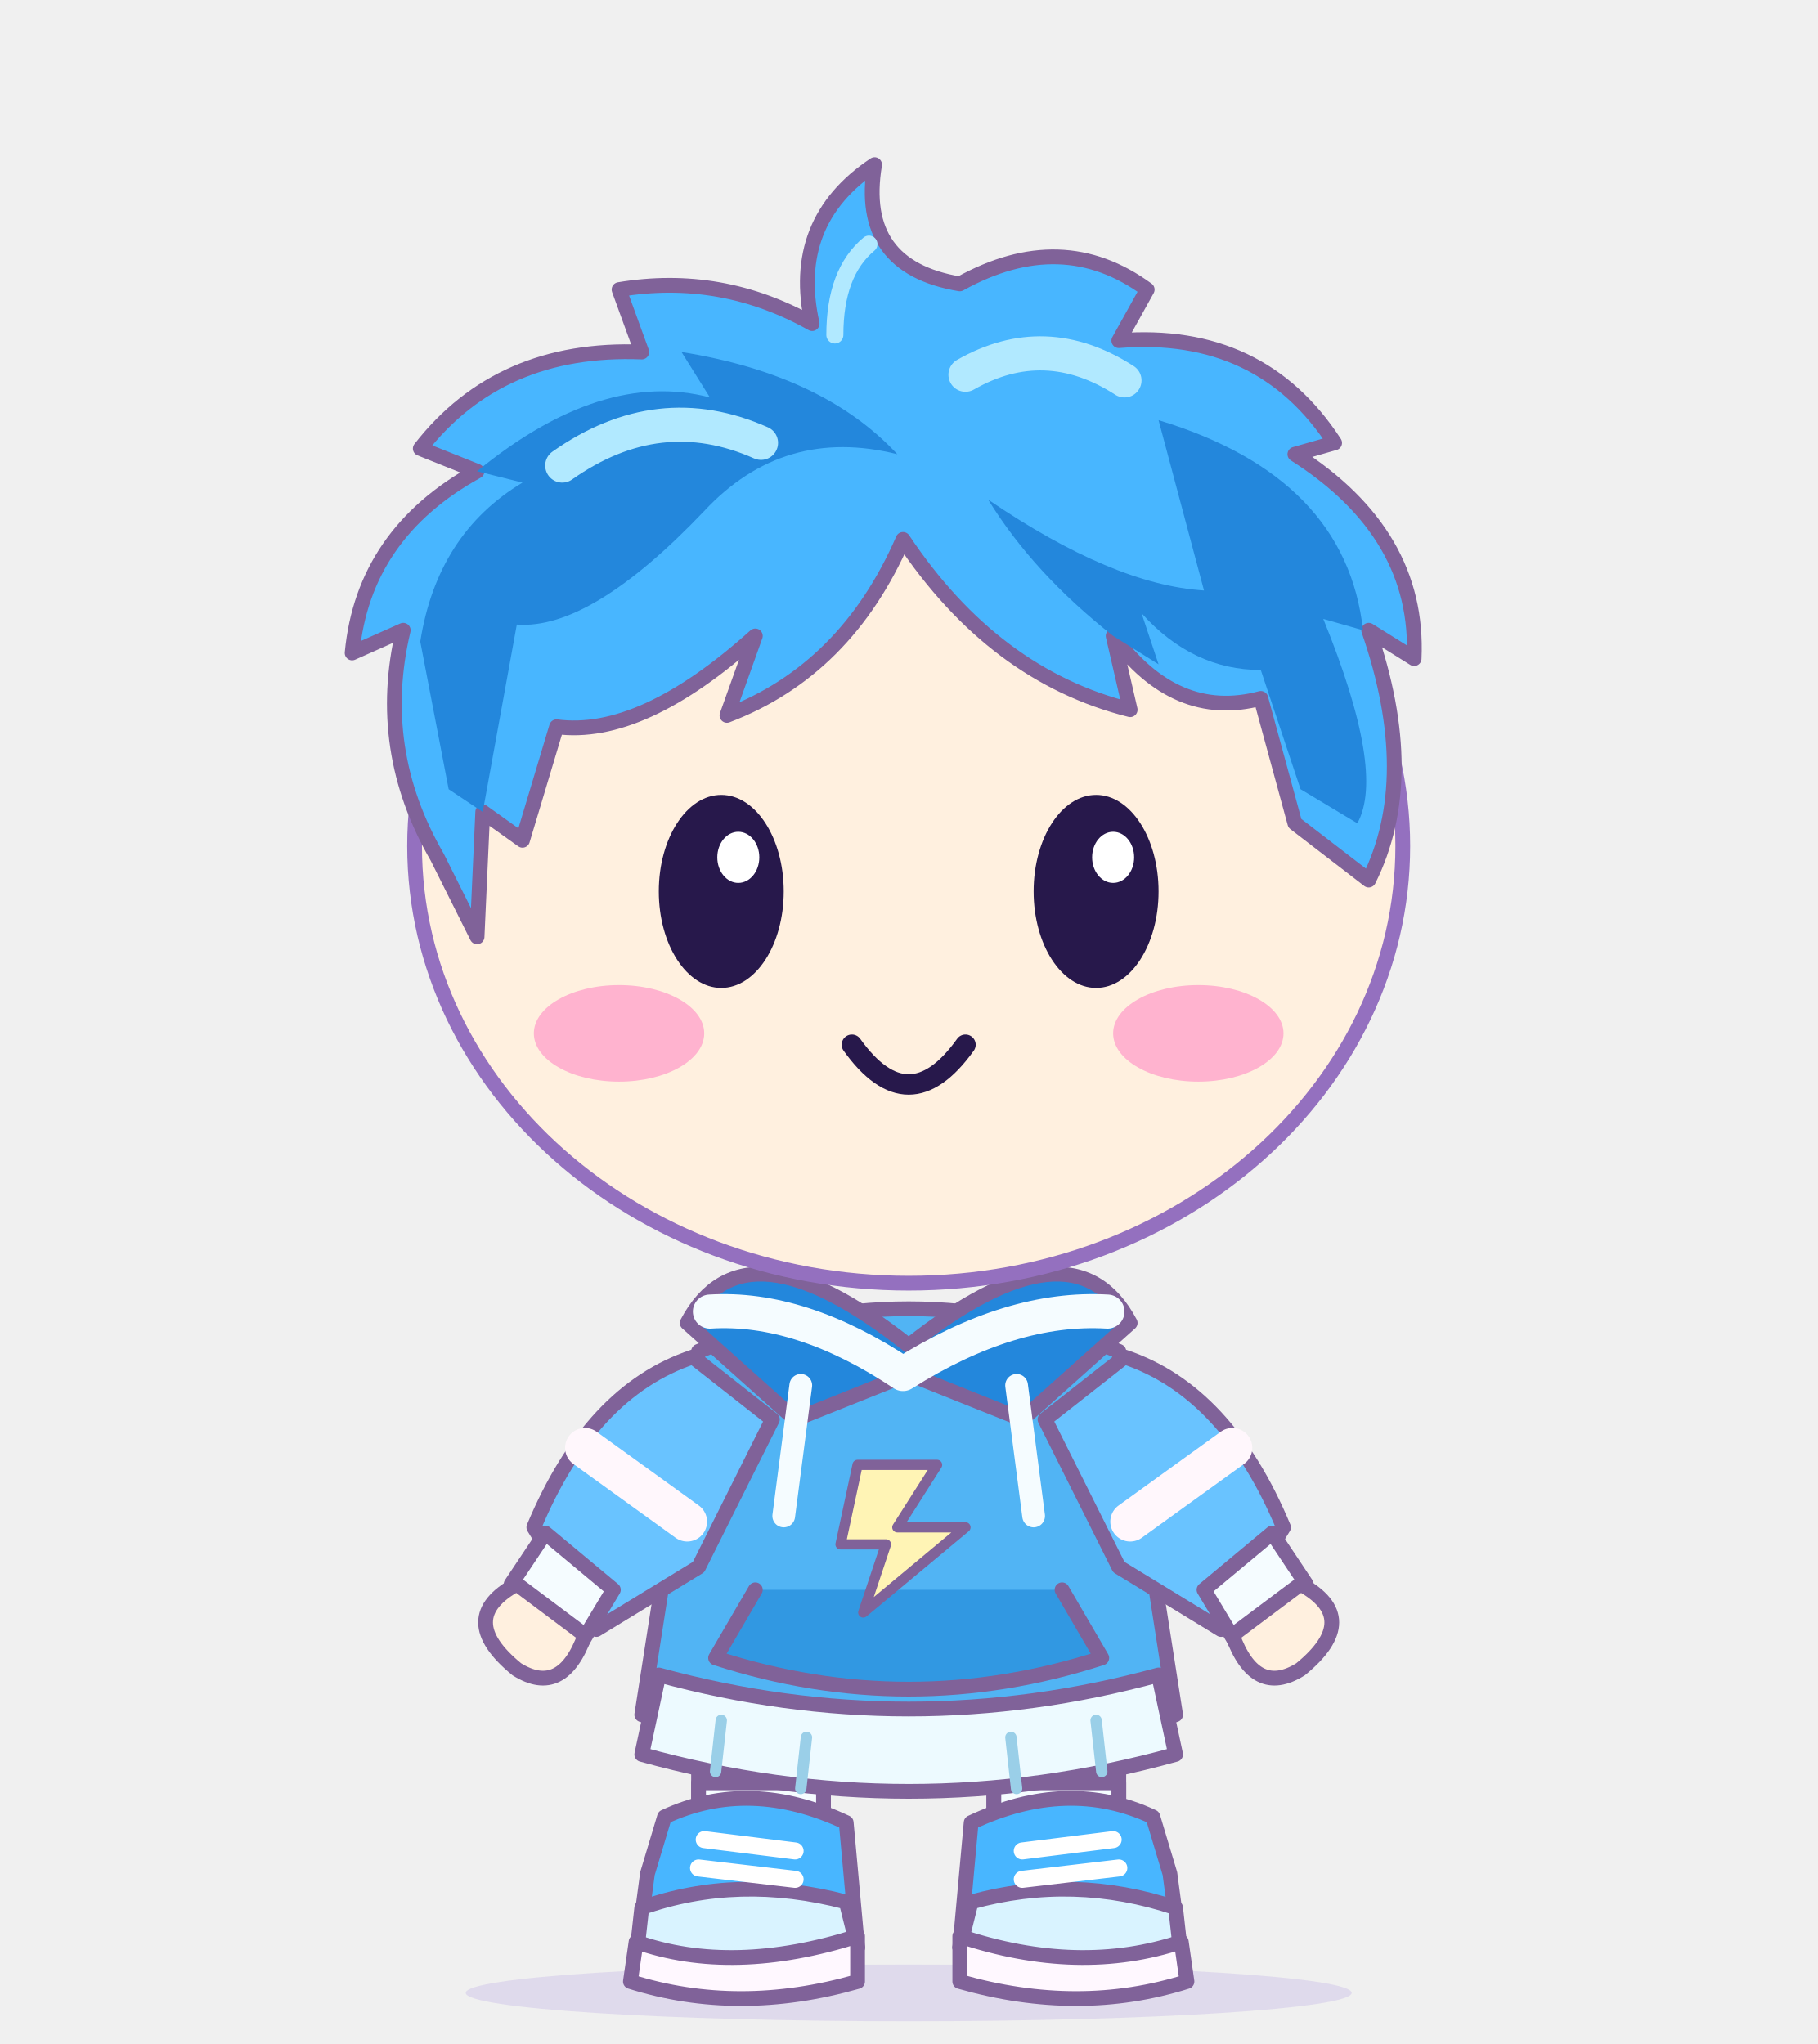
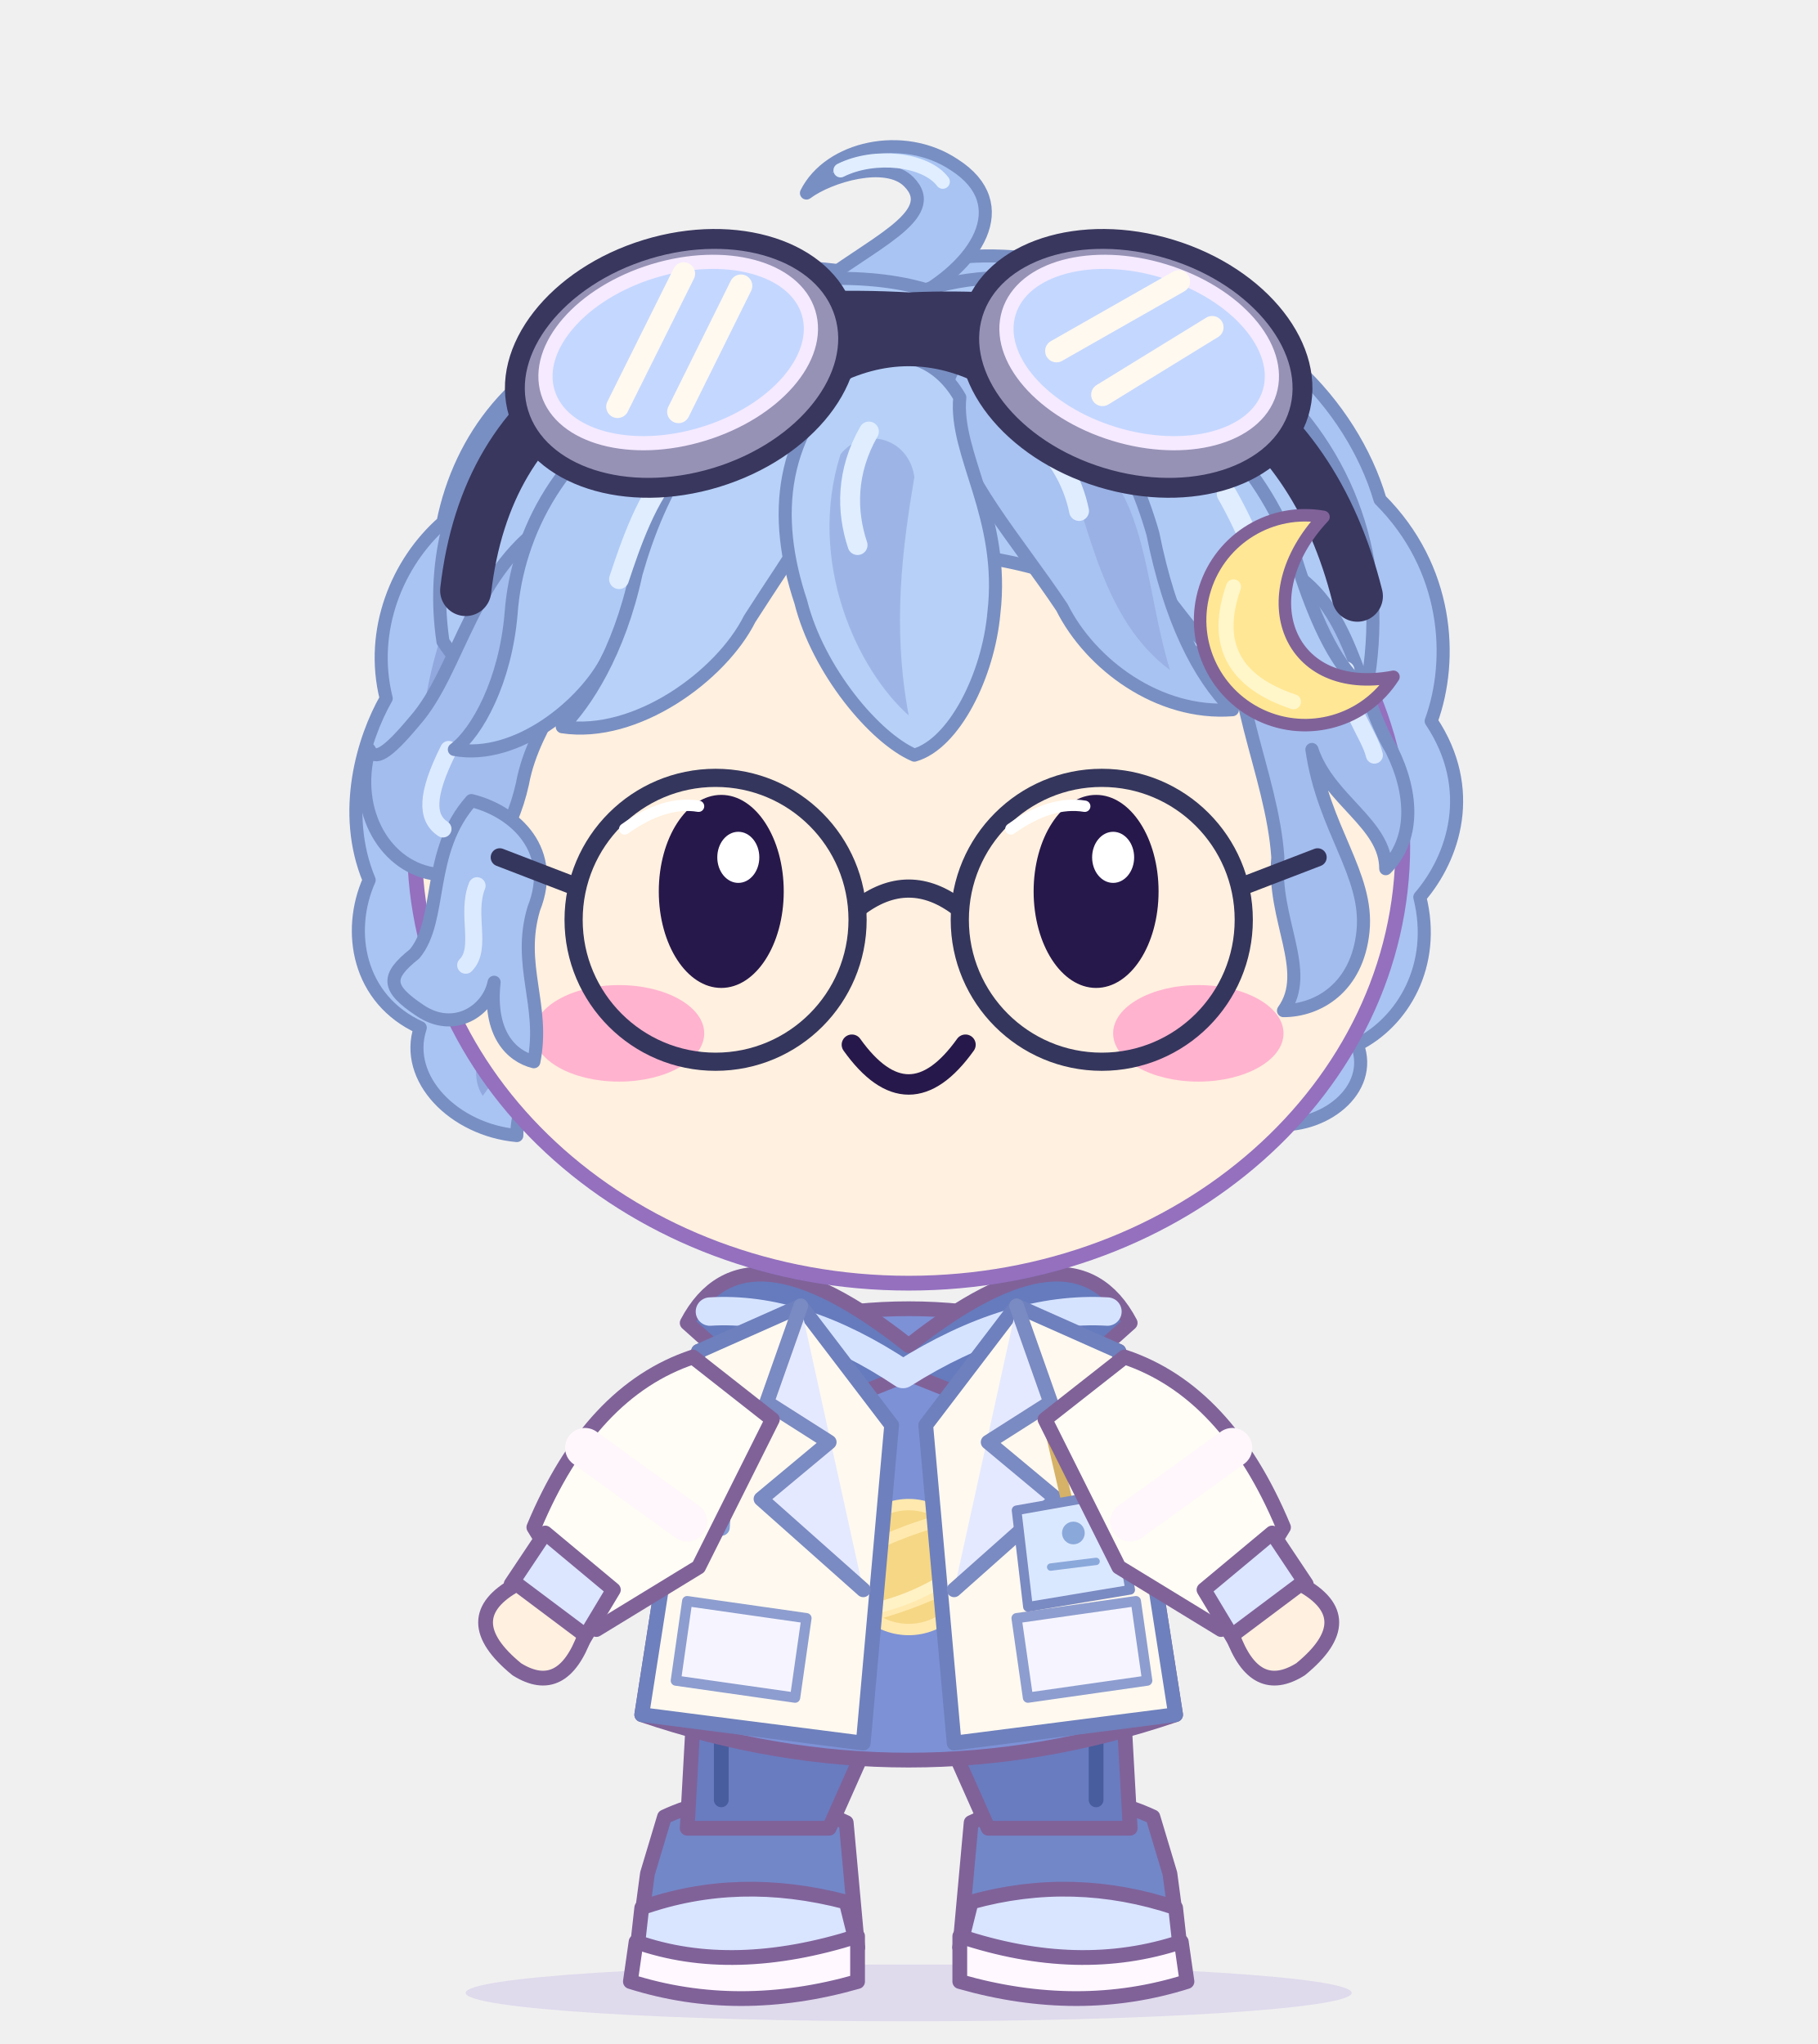
- <svg xmlns="http://www.w3.org/2000/svg" class="luna2" viewBox="0 0 320 360" preserveAspectRatio="xMidYMid meet" role="img" aria-label="Liam — idle" data-state="idle" data-outfit="home" data-reduced-motion="true" data-audio="unavailable" data-compact="false" data-character="liam">
+ <svg xmlns="http://www.w3.org/2000/svg" class="luna2" viewBox="0 0 320 360" preserveAspectRatio="xMidYMid meet" role="img" aria-label="Liam — idle" data-character="liam" data-science-outfit="true" data-listening-disabled="false" data-state="idle" data-outfit="home" data-reduced-motion="true" data-audio="unavailable" data-compact="false">
  <ellipse class="l2-ground" cx="160" cy="351" rx="78" ry="5" fill="#a58cdd" opacity=".22" />
  <g class="l2-character" fill="none" stroke="#806299" stroke-width="2.6" stroke-linecap="round" stroke-linejoin="round">
+     <g transform="translate(0 0)">
+       <g transform="translate(83 108)">
+         <g class="l2-pigtail" style="transform-origin:0 0">
+           <g transform="translate(-83 -108)">
+             <path d="M83 94C62 72 26 82 19 108 7 144 49 161 34 187 28 197 18 195 12 188 13 220 51 236 73 208 89 186 68 162 78 141 88 125 101 110 83 94Z" fill="#ba96f4" />
+             <path d="M57 90C23 100 21 124 42 145 64 167 63 199 41 209 68 214 78 193 66 164 50 128 73 114 81 104Z" fill="#9d79dc" stroke="none" />
+             <path d="M41 89C11 100 14 126 28 141 19 119 33 104 46 101M15 197Q33 226 59 210" fill="none" stroke="#f2d4ff" stroke-width="5" />
+             <ellipse cx="37" cy="106" rx="9" ry="5" transform="rotate(-35 37 106)" fill="#f7e4ff" stroke="none" />
+             <path d="M72 89Q83 78 92 93L94 112 79 119Z" fill="#f2b9e7" />
+           </g>
+         </g>
+       </g>
+     </g>
+     <g transform="translate(320 0) scale(-1 1)">
+       <g transform="translate(83 108)">
+         <g class="l2-pigtail" style="transform-origin:0 0">
+           <g transform="translate(-83 -108)">
+             <path d="M83 94C62 72 26 82 19 108 7 144 49 161 34 187 28 197 18 195 12 188 13 220 51 236 73 208 89 186 68 162 78 141 88 125 101 110 83 94Z" fill="#ba96f4" />
+             <path d="M57 90C23 100 21 124 42 145 64 167 63 199 41 209 68 214 78 193 66 164 50 128 73 114 81 104Z" fill="#9d79dc" stroke="none" />
+             <path d="M41 89C11 100 14 126 28 141 19 119 33 104 46 101M15 197Q33 226 59 210" fill="none" stroke="#f2d4ff" stroke-width="5" />
+             <ellipse cx="37" cy="106" rx="9" ry="5" transform="rotate(-35 37 106)" fill="#f7e4ff" stroke="none" />
+             <path d="M72 89Q83 78 92 93L94 112 79 119Z" fill="#f2b9e7" />
+           </g>
+         </g>
+       </g>
+     </g>
    <g class="l2-body">
      <g class="l2-feet">
        <path d="M123 300V324H145V300M175 300V324H197V300" fill="#fff0df" />
-         <path d="M123 314H145V325H123ZM175 314H197V325H175Z" fill="#f5fcff" />
-         <path d="M117 320Q132 313 149 321L151 343Q136 351 112 345L114 330Z M171 321Q188 313 203 320L206 330 208 345Q184 351 169 343Z" fill="#48b6ff" />
-         <path d="M113 336Q130 330 149 335L151 343Q132 350 112 345ZM171 335Q189 330 207 336L208 345Q189 350 169 343Z" fill="#d9f3ff" />
+         <path d="M117 320Q132 313 149 321L151 343Q136 351 112 345L114 330Z M171 321Q188 313 203 320L206 330 208 345Q184 351 169 343Z" fill="#c2a1f3" />
+         <path d="M113 336Q130 330 149 335L151 343Q132 350 112 345ZM171 335Q189 330 207 336L208 345Q189 350 169 343Z" fill="#edb8e9" />
        <path d="M112 342Q129 348 151 341V349Q130 355 111 349ZM169 341Q190 348 208 342L209 349Q190 355 169 349Z" fill="#fff8ff" />
-         <path d="M124 324 140 326M123 329 140 331M180 326 196 324M180 331 197 329" fill="none" stroke="#fff" stroke-width="3" />
+         <g fill="#94e6e0" stroke-width="1.8">
+           <path d="M132 326Q116 315 117 327T132 331Q147 339 146 327T132 326ZM188 326Q173 315 174 327T188 331Q203 339 202 327T188 326Z" />
+           <circle cx="132" cy="329" r="4" />
+           <circle cx="188" cy="329" r="4" />
+         </g>
+         <g class="liam-laces" fill="none" stroke="#f6f7ff" stroke-width="2.5">
+           <path d="m121 323 20 2m-21 3 21 2m38-5 20-2m-20 7 21-2" />
+         </g>
      </g>
      <g class="l2-outfit-home">
-         <path d="M123 238Q160 223 197 238L207 302Q160 318 113 302Z" fill="#51b4f4" />
-         <path d="M116 295Q160 307 204 295L207 309Q160 322 113 309Z" fill="#edfaff" />
-         <path d="M127 303 126 312M142 306 141 315M178 306 179 315M193 303 194 312" stroke="#9acfe8" stroke-width="2" />
-         <path d="M121 233Q131 214 160 237 189 214 199 233L180 250 160 242 140 250Z" fill="#2387dc" />
-         <path d="M125 231Q141 230 159 242 178 230 195 231" fill="none" stroke="#f5fcff" stroke-width="6" />
-         <path d="M141 244 138 267M179 244 182 267" fill="none" stroke="#f5fcff" stroke-width="4" />
-         <path d="M133 280 126 292Q160 303 194 292L187 280" fill="#3198e2" />
-         <path d="M151 258H165L158 269H170L152 284 156 272H148Z" fill="#fff4b5" stroke-width="1.8" />
+         <path d="M123 238Q160 223 197 238L207 302Q160 318 113 302Z" fill="#c2a1f3" />
+         <path d="M116 284Q158 298 204 284L211 310Q160 326 109 310Z" fill="#fff6fc" />
+         <path d="M124 298 121 313M143 302 141 317M178 302 180 317M196 298 199 313" fill="none" stroke="#c4a0e8" stroke-width="4" />
+         <path d="M120 264Q160 277 201 264V280Q160 293 118 280Z" fill="#f6d9fa" stroke="none" />
+         <path d="M121 233Q131 214 160 237 189 214 199 233L180 250 160 242 140 250Z" fill="#f2b9e7" />
+         <path d="M125 231Q141 230 159 242 178 230 195 231" fill="none" stroke="#fff5fc" stroke-width="6" />
+         <path d="M141 244 138 270M179 244 182 270" fill="none" stroke="#89e5dd" stroke-width="5" />
+         <circle cx="138" cy="272" r="3" fill="#89e5dd" />
+         <circle cx="182" cy="272" r="3" fill="#89e5dd" />
+         <path transform="translate(159 271) scale(0.65)" d="M8-17A21 21 0 1 0 22 15C1 19-7-1 8-17Z" fill="#ffe795" stroke="#806299" stroke-width="2.5" />
+         <path transform="translate(159 271) scale(0.65)" d="M-10-3Q-16 14 2 20" fill="none" stroke="#fff7ca" stroke-width="3" />
+         <g class="l2-detail" fill="#fff5fc" stroke="#d28ed8" stroke-width="2.5">
+           <path d="M122 289C108 275 110 299 127 306 144 292 136 278 127 288Z" />
+           <path d="M191 289C177 275 179 299 196 306 213 292 205 278 196 288Z" />
+         </g>
      </g>
      <g class="l2-outfit-enterprise">
        <path d="M124 282H196L205 311Q160 323 115 311Z" fill="#8a73b6" />
        <path d="M126 235Q160 225 194 235L201 294Q180 304 160 293 140 304 119 294Z" fill="#9981c3" />
        <path d="M143 231 160 259 177 231Z" fill="#fff6fc" />
        <path d="M137 233 148 251 140 258 160 283 151 241M183 233 172 251 180 258 160 283 169 241" fill="#bfa0eb" />
        <path d="M151 240 160 247 169 240 168 255 160 250 152 255Z" fill="#8de3da" />
        <circle cx="160" cy="283" r="2.6" fill="#ffdfa3" stroke="none" />
        <path d="M126 281H140M180 281H194" stroke="#d9c2f5" stroke-width="3" />
        <g class="l2-detail">
          <path d="M179 250V268" stroke="#8de3da" stroke-width="3" />
          <rect x="172" y="263" width="17" height="22" rx="3" fill="#fff8ee" />
          <circle cx="180.5" cy="270" r="3" fill="#c3a3ef" stroke="none" />
          <path d="M176 278H185" stroke="#8de3da" />
        </g>
      </g>
+       <g class="liam-clothes">
+         <path d="M123 286H197L199 322H174L166 304H154L146 322H121Z" fill="#697cc0" />
+         <path d="M127 303v14m66-14v14M160 293v9" stroke="#485d9d" />
+         <path d="M123 238Q160 223 197 238L207 302Q160 318 113 302Z" fill="#7d91d6" />
+         <path d="M121 233Q131 214 160 237 189 214 199 233L180 250 160 242 140 250Z" fill="#657bbd" />
+         <path d="M125 231Q141 230 159 242 178 230 195 231" fill="none" stroke="#d6e3ff" stroke-width="5" />
+         <path d="M142 244v23m36-23v23" stroke="#e5eaff" stroke-width="3" />
+         <g transform="translate(160 276) rotate(-22)" stroke="#ffe9ae" stroke-width="2">
+           <circle r="11" fill="#f5d786" />
+           <ellipse rx="21" ry="6" fill="none" />
+           <path d="M-20 0q16 10 40 0" fill="none" stroke="#fff2c5" />
+         </g>
+         <g class="liam-labcoat">
+           <path d="M123 238 141 230 157 251 152 307 113 302Z M197 238 179 230 163 251 168 307 207 302Z" fill="#fff9ef" stroke="#6e80bd" />
+           <path d="m141 230-6 17 11 7-12 10 18 16m27-50 6 17-11 7 12 10-18 16" fill="#e4e9ff" stroke="#7a8ac2" />
+           <path d="m121 282 21 3-2 14-21-3Z m58 3 21-3 2 14-21 3Z" fill="#f6f5ff" stroke="#8d9dcf" stroke-width="1.8" />
+           <path d="m124 255-2 15m6-17-1 16" stroke="#849dd5" stroke-width="3" />
+           <path d="m185 252 3 13" stroke="#d5b267" stroke-width="2" />
+           <path d="m179 266 17-3 3 17-18 3Z" fill="#dae8ff" stroke="#7a8ac2" stroke-width="1.7" />
+           <circle cx="189" cy="270" r="2" fill="#8aa8da" stroke="none" />
+           <path d="m185 276 8-1" stroke="#8aa8da" stroke-width="1.3" />
+         </g>
+       </g>
      <g transform="translate(0 0)">
        <g transform="translate(126 240)">
          <g class="l2-arm l2-arm-left" style="transform-origin:0 0">
            <g transform="translate(-126 -240)">
-               <path d="M122 239Q104 245 94 269L105 287 123 276 136 250Z" class="l2-sleeve" fill="#69c3ff" />
-               <path d="M96 270 108 280 102 290 90 279Z" fill="#f5fcff" />
+               <path d="M122 239Q104 245 94 269L105 287 123 276 136 250Z" class="l2-sleeve" fill="#d5b6f4" />
+               <path d="M96 270 108 280 102 290 90 279Z" fill="#f6d4ee" />
              <path d="M91 279Q80 285 91 294 99 299 103 288Z" fill="#fff0df" />
              <path class="l2-detail" d="M103 255 121 268" stroke="#fff7fc" stroke-width="7" />
            </g>
          </g>
        </g>
      </g>
      <g transform="translate(320 0) scale(-1 1)">
        <g transform="translate(126 240)">
          <g class="l2-arm l2-arm-right" style="transform-origin:0 0">
            <g transform="translate(-126 -240)">
-               <path d="M122 239Q104 245 94 269L105 287 123 276 136 250Z" class="l2-sleeve" fill="#69c3ff" />
-               <path d="M96 270 108 280 102 290 90 279Z" fill="#f5fcff" />
+               <path d="M122 239Q104 245 94 269L105 287 123 276 136 250Z" class="l2-sleeve" fill="#d5b6f4" />
+               <path d="M96 270 108 280 102 290 90 279Z" fill="#f6d4ee" />
              <path d="M91 279Q80 285 91 294 99 299 103 288Z" fill="#fff0df" />
              <path class="l2-detail" d="M103 255 121 268" stroke="#fff7fc" stroke-width="7" />
            </g>
          </g>
        </g>
      </g>
    </g>
    <g transform="translate(160 213)">
      <g class="l2-head-pose" style="transform-origin:0 0">
        <g transform="translate(-160 -213)">
+           <g class="liam-hair liam-hair-back" fill="#a9c4f2" stroke="#788fc3" stroke-width="2.3">
+             <path d="M78 92C81 77 91 64 107 59C117 47 140 45 154 49C170 42 191 45 204 53C222 55 238 71 243 88C255 100 256 116 252 127C260 139 256 151 250 158C253 170 247 180 239 184C242 192 233 199 224 198C227 187 218 179 214 166C205 149 116 145 102 170C99 183 91 191 91 200C80 199 71 190 74 181C63 176 61 164 65 155C60 143 64 130 68 123C65 111 70 99 78 92Z" />
+             <path d="M78 111C68 141 80 157 84 167C89 179 81 187 85 193C95 180 97 158 95 139C93 125 88 113 78 111Z M237 112C249 137 236 151 238 165C240 174 234 185 229 191C231 178 222 165 225 148C227 132 233 124 237 112Z" fill="#91a8df" stroke="none" />
+             <path d="M143 51C153 43 166 38 160 32C156 28 146 31 142 34C146 26 159 23 168 29C179 36 172 47 160 53C155 56 148 56 143 51Z" />
+             <path d="M148 30C154 27 163 28 166 32" fill="none" stroke="#e0eeff" stroke-width="2.5" />
+             <path d="M76 125C72 139 77 149 79 154M245 137C246 148 241 154 240 161" fill="none" stroke="#d9eaff" stroke-width="3" />
+           </g>
          <ellipse class="l2-face-base" cx="160" cy="149" rx="87" ry="77" fill="#fff0df" stroke="#9470bf" />
          <g class="l2-cheeks" fill="#ffb3cf" stroke="none">
            <ellipse cx="109" cy="182" rx="15" ry="8.5" />
            <ellipse cx="211" cy="182" rx="15" ry="8.5" />
          </g>
          <g class="l2-eye-gaze" fill="#27184b" stroke="none">
            <g class="l2-eyes-open">
              <ellipse cx="127" cy="157" rx="11" ry="17" />
              <ellipse cx="193" cy="157" rx="11" ry="17" />
              <ellipse cx="130" cy="151" rx="3.7" ry="4.5" fill="#fff" />
              <ellipse cx="196" cy="151" rx="3.7" ry="4.5" fill="#fff" />
            </g>
          </g>
          <g class="l2-eyes-shut" fill="none" stroke="#27184b" stroke-width="4.5">
            <path d="M116 160Q127 147 138 160M182 160Q193 147 204 160" />
          </g>
          <g class="l2-eyes-blink" fill="none" stroke="#27184b" stroke-width="3.5">
            <path d="M117 160Q127 165 137 160M183 160Q193 165 203 160" />
          </g>
          <g class="l2-brows" fill="none" stroke="#9470bf" stroke-width="3">
            <path d="M117 132 132 130M188 130 203 132" />
          </g>
          <g fill="none" stroke="#27184b" stroke-width="3.6">
            <path class="l2-mouth-smile" d="M150 184Q160 198 170 184" />
            <path class="l2-mouth-concern" d="M152 191Q160 186 168 191" />
          </g>
          <g class="l2-mouth-small">
            <ellipse cx="160" cy="188" rx="6" ry="7" fill="#44234f" stroke="#27184b" stroke-width="2" />
          </g>
          <g class="l2-mouth-wide">
            <path d="M149 182H171Q172 200 160 200 148 200 149 182Z" fill="#44234f" stroke="#27184b" stroke-width="2" />
            <path d="M153 195Q160 189 167 195Q160 202 153 195Z" fill="#f7a5c8" stroke="none" />
          </g>
          <g class="l2-front-hair" fill="#bb96f2">
-             <path d="M77 151Q66 132 71 111L62 115Q64 94 84 83L74 79Q88 61 113 62L109 51Q127 48 143 57Q139 39 154 29Q151 47 169 50Q187 40 202 51L197 60Q222 58 235 78L228 80Q250 94 249 116L241 111Q250 137 241 155L228 145 222 123Q207 127 196 112L199 125Q175 119 159 95Q149 118 128 126L133 112Q113 130 98 128L92 148 85 143 84 165Z" fill="#48b6ff" />
-             <path d="M74 113Q77 94 92 85L84 83Q106 65 125 70L120 62Q145 66 158 80Q138 75 124 90 104 111 91 110L85 143 79 139Z M204 74Q237 84 240 111L233 109Q244 136 239 145L229 139 222 118Q210 118 201 108L204 117 196 112Q182 101 174 88Q196 103 212 104Z" fill="#2387dc" stroke="none" />
-             <path d="M99 82Q116 70 134 78M170 66Q184 58 198 67" fill="none" stroke="#b1e9ff" stroke-width="6" />
-             <path d="M147 59Q147 48 153 43" fill="none" stroke="#b1e9ff" stroke-width="3" />
-           </g>
-           <g class="l2-accessories" />
+             <path d="M78 153Q64 94 112 73 144 60 160 76 183 59 213 78 252 98 242 153 225 139 214 117 183 112 160 87 140 115 106 127 101 146 78 153Z" />
+             <path d="M86 128Q71 159 80 188L91 181 94 215Q67 205 65 177Z M234 128Q249 159 240 188L229 181 226 215Q253 205 255 177Z" />
+             <path d="M99 130Q78 155 85 190L92 181 94 208 80 198 77 174Z M221 129Q240 156 234 190L229 181 227 208 242 197 243 173Z" fill="#a583d9" stroke="none" />
+             <path d="M101 89Q119 75 136 79M179 77Q204 78 219 94" fill="none" stroke="#e3c8ff" stroke-width="6" />
+           </g>
+           <g class="l2-accessories">
+             <path d="M154 59C135 40 108 22 100 32 90 44 96 76 107 84 120 93 142 74 154 65Z M166 59C185 40 212 22 220 32 230 44 224 76 213 84 200 93 178 74 166 65Z" fill="#8fe9e2" stroke="#f5ffff" stroke-width="4" />
+             <path d="M149 60Q122 48 118 59T149 65M171 60Q198 48 202 59T171 65" fill="#61c8ca" stroke="none" />
+             <rect x="149" y="51" width="22" height="22" rx="8" fill="#8be2dc" stroke="#62b6c1" stroke-width="2" />
+             <path transform="translate(230 109) scale(0.9)" d="M8-17A21 21 0 1 0 22 15C1 19-7-1 8-17Z" fill="#ffe795" stroke="#806299" stroke-width="2.5" />
+             <path transform="translate(230 109) scale(0.9)" d="M-10-3Q-16 14 2 20" fill="none" stroke="#fff7ca" stroke-width="3" />
+             <g class="l2-detail">
+               <path transform="translate(88 119) scale(0.82)" d="M0-12 4-4 13-3 7 4 9 13 0 9-9 13-7 4-13-3-4-4Z" fill="#ffe795" stroke="#806299" stroke-width="2.5" stroke-linejoin="round" />
+               <path transform="translate(98 99) scale(0.43)" d="M0-12 4-4 13-3 7 4 9 13 0 9-9 13-7 4-13-3-4-4Z" fill="#ffe795" stroke="#806299" stroke-width="2.5" stroke-linejoin="round" />
+             </g>
+           </g>
+           <g class="liam-hair" fill="#afcaf5" stroke="#788fc3" stroke-width="2.3">
+             <path d="M78 113C74 86 91 62 119 54C137 48 153 48 163 51C182 45 207 52 222 66C238 80 244 99 241 119C225 127 207 113 193 104C170 93 130 94 110 116C96 128 86 125 78 113Z" />
+             <path d="M98 91C83 100 81 118 73 127C68 133 66 134 65 132C62 143 68 153 77 154C85 155 90 147 92 138C94 127 103 118 107 106C109 98 105 92 98 91Z" fill="#a3bdee" />
+             <path d="M226 100C238 106 239 122 245 132C249 140 249 148 244 153C244 145 234 141 231 132C233 146 241 154 240 164C239 174 232 178 226 178C231 171 224 162 225 151C224 136 215 120 219 108C220 103 223 101 226 100Z" fill="#a3bdee" />
+             <path d="M83 141C75 150 78 162 73 168C68 172 68 174 74 178C80 182 86 178 87 173C86 182 90 186 94 187C96 177 91 170 94 160C98 150 91 143 83 141Z" fill="#a8c3f1" />
+             <path d="M79 132C75 140 75 144 78 146M84 156C82 161 85 167 82 170M237 118C237 125 241 129 242 133" fill="none" stroke="#dceaff" stroke-width="3" />
+             <path d="M116 70C99 78 91 94 90 108C89 120 84 129 80 132C91 134 103 124 107 116C116 104 124 89 129 78C127 72 122 69 116 70Z" />
+             <path d="M142 66C124 70 116 87 112 101C109 115 103 124 99 128C112 130 127 119 132 109C139 98 150 83 151 73C150 69 146 67 142 66Z" fill="#b7d1f8" />
+             <path d="M192 66C211 68 223 84 228 98C232 111 236 118 240 121C230 127 217 119 210 111C201 100 190 83 184 75C183 70 187 67 192 66Z" />
+             <path d="M171 63C190 63 199 80 203 94C206 109 211 119 217 125C204 126 192 117 187 107C179 95 169 84 167 73C166 68 167 64 171 63Z" fill="#a8c2f1" />
+             <path d="M151 64C137 76 136 91 141 106C144 118 154 130 161 133C168 131 174 119 175 108C177 91 168 80 169 70C165 63 158 61 151 64Z" fill="#b6d0f7" />
+             <path d="M148 80C142 99 151 118 160 126C157 110 159 96 161 84C160 77 152 75 148 80Z M187 80C192 93 194 109 206 118C202 105 202 90 194 82C191 79 188 78 187 80Z" fill="#93aade" stroke="none" opacity=".7" />
+             <path d="M119 82C114 87 111 96 109 102M153 76C149 83 149 90 151 96M180 75C186 79 189 85 190 90M216 87C220 94 222 100 223 104" fill="none" stroke="#dfedff" stroke-width="3.5" />
+           </g>
+           <g class="liam-goggles" stroke="#39375e" stroke-width="3.5">
+             <path d="M82 104Q88 52 160 56 226 53 239 105" fill="none" stroke-width="9" />
+             <path d="M145 65Q160 57 175 65" fill="none" stroke-width="7" />
+             <g transform="rotate(-17 120 64)">
+               <ellipse cx="120" cy="64" rx="30" ry="21" fill="#9692b5" />
+               <ellipse cx="120" cy="62" rx="24" ry="15" fill="#c4d7ff" stroke="#f5eaff" stroke-width="2.5" />
+               <path d="m107 68 18-19m-8 23 17-18" stroke="#fff9ef" stroke-width="4" />
+             </g>
+             <g transform="rotate(17 200 64)">
+               <ellipse cx="200" cy="64" rx="30" ry="21" fill="#9692b5" />
+               <ellipse cx="200" cy="62" rx="24" ry="15" fill="#c4d7ff" stroke="#f5eaff" stroke-width="2.5" />
+               <path d="m186 66 17-18m-7 23 15-17" stroke="#fff9ef" stroke-width="4" />
+             </g>
+           </g>
+           <g class="liam-moon">
+             <path transform="translate(226 106) scale(0.88)" d="M8-17A21 21 0 1 0 22 15C1 19-7-1 8-17Z" fill="#ffe795" stroke="#806299" stroke-width="2.5" />
+             <path transform="translate(226 106) scale(0.88)" d="M-10-3Q-16 14 2 20" fill="none" stroke="#fff7ca" stroke-width="3" />
+           </g>
+           <g class="liam-glasses" fill="none" stroke="#35365d" stroke-width="3.2">
+             <circle cx="126" cy="162" r="25" />
+             <circle cx="194" cy="162" r="25" />
+             <path d="M151 160q9-7 18 0m-68-4-13-5m131 5 13-5" />
+             <path d="M110 146q7-5 13-4M178 146q7-5 13-4" stroke="#fff" stroke-width="2" />
+           </g>
          <g class="l2-sleep-mask">
-             <path d="M88 153 104 159M216 159 232 153" fill="none" stroke="#2387dc" stroke-width="7" />
-             <path d="M104 146Q124 136 147 146 160 152 173 146 196 136 216 146L216 174Q198 193 177 178 160 168 143 178 122 193 104 174Z" fill="#58b6f1" stroke="#d9f3ff" stroke-width="3" />
+             <path d="M88 153 104 159M216 159 232 153" fill="none" stroke="#9b79cb" stroke-width="7" />
+             <path d="M104 146Q124 136 147 146 160 152 173 146 196 136 216 146L216 174Q198 193 177 178 160 168 143 178 122 193 104 174Z" fill="#b792ee" stroke="#f0d9ff" stroke-width="3" />
            <path d="M117 163Q127 174 138 163M182 163Q193 174 203 163" fill="none" stroke="#fff0ff" stroke-width="3" />
            <path transform="translate(160 153) scale(0.34)" d="M8-17A21 21 0 1 0 22 15C1 19-7-1 8-17Z" fill="#ffe795" stroke="#806299" stroke-width="2.5" />
            <path transform="translate(160 153) scale(0.34)" d="M-10-3Q-16 14 2 20" fill="none" stroke="#fff7ca" stroke-width="3" />
          </g>
          <g class="l2-mouth-snore" fill="#44234f" stroke="#27184b" stroke-width="2">
            <path class="l2-snore-closed" d="M155 193Q160 198 165 193" fill="none" stroke-width="3.4" stroke-linecap="round" />
            <ellipse class="l2-snore-open" cx="160" cy="194" rx="6" ry="8" />
            <path class="l2-snore-tongue" d="M156 198Q160 194 164 198Q160 203 156 198Z" fill="#f7a5c8" stroke="none" />
          </g>
        </g>
      </g>
    </g>
    <g class="l2-hand-think">
-       <path d="M116 247Q112 236 127 225L143 230Q141 247 126 255Z" class="l2-sleeve" fill="#69c3ff" />
-       <path d="M127 226 131 219 145 225 142 232Z" fill="#f5fcff" />
+       <path d="M116 247Q112 236 127 225L143 230Q141 247 126 255Z" class="l2-sleeve" fill="#d5b6f4" />
+       <path d="M127 226 131 219 145 225 142 232Z" fill="#f6d4ee" />
      <path d="M132 221Q126 210 133 208L138 214Q134 201 141 203L146 215Q153 209 154 216L145 228Z" fill="#fff0df" />
    </g>
    <g class="l2-laptop">
      <path d="M106 312H219L232 331H101Z" fill="#bba0e3" />
      <path d="M139 281H229L219 328H130Z" fill="#9d80cb" stroke="#e7d2ff" stroke-width="3" />
      <path transform="translate(180 303) scale(0.46)" d="M8-17A21 21 0 1 0 22 15C1 19-7-1 8-17Z" fill="#ffe795" stroke="#806299" stroke-width="2.5" />
      <path transform="translate(180 303) scale(0.46)" d="M-10-3Q-16 14 2 20" fill="none" stroke="#fff7ca" stroke-width="3" />
      <path d="M102 333H230" stroke="#806299" stroke-width="4" />
    </g>
  </g>
  <g class="l2-effects" stroke="none">
    <g class="l2-thinking-dots" fill="#f8e9ff">
      <circle cx="146" cy="14" r="3" />
      <circle cx="160" cy="14" r="3" />
      <circle cx="174" cy="14" r="3" />
    </g>
    <g class="l2-listening-lines" fill="none" stroke="#93ede5" stroke-width="4">
-       <path d="M23 65 31 77M40 57 44 71M291 65 283 77M274 57 270 71" />
+       <path d="m271 43 4-18m11 26 13-15m-5 29 20-6" />
    </g>
    <g class="l2-sparkles">
      <path transform="translate(40 244) scale(0.65)" d="M0-12 4-4 13-3 7 4 9 13 0 9-9 13-7 4-13-3-4-4Z" fill="#ffe795" stroke="#806299" stroke-width="2.5" stroke-linejoin="round" />
      <path transform="translate(278 238) scale(0.8)" d="M0-12 4-4 13-3 7 4 9 13 0 9-9 13-7 4-13-3-4-4Z" fill="#ffe795" stroke="#806299" stroke-width="2.5" stroke-linejoin="round" />
      <path transform="translate(273 47) scale(0.45)" d="M0-12 4-4 13-3 7 4 9 13 0 9-9 13-7 4-13-3-4-4Z" fill="#ffe795" stroke="#806299" stroke-width="2.5" stroke-linejoin="round" />
    </g>
    <g class="l2-oops" fill="#ffe795">
      <path d="M270 77 274 91 278 77Z" />
      <circle cx="274" cy="98" r="2.5" />
    </g>
    <g class="l2-zzz" fill="#e8d0ff" font-family="system-ui,sans-serif" font-weight="700">
      <text x="260" y="145" font-size="14">z</text>
      <text x="277" y="127" font-size="20">z</text>
      <text x="292" y="104" font-size="25">Z</text>
    </g>
  </g>
  <style>/* Every animated group has one transform owner. Face/head never scale. */
.luna2 { display:block; width:100%; height:auto; aspect-ratio:8/9; overflow:hidden; }
.luna2 * { transform-box:view-box; }
.luna2 .l2-outfit-enterprise,
.luna2 .l2-eyes-shut,.luna2 .l2-eyes-blink,.luna2 .l2-mouth-small,.luna2 .l2-mouth-wide,
.luna2 .l2-mouth-concern,.luna2 .l2-mouth-snore,.luna2 .l2-sleep-mask,.luna2 .l2-laptop,.luna2 .l2-effects &gt; g,
.luna2 .l2-hand-think,.luna2 .l2-listening-glow,.luna2 .l2-brows { opacity:0; }
.luna2[data-outfit="enterprise"] .l2-outfit-home { display:none; }
.luna2[data-outfit="enterprise"] .l2-outfit-enterprise { opacity:1; }
.luna2[data-outfit="enterprise"] .l2-sleeve { fill:#9981c3; }
.luna2[data-compact="true"] .l2-detail { display:none; }
.luna2[data-state="listening"] .l2-listening-lines { opacity:.85; }
.luna2[data-state="thinking"] .l2-thinking-dots { opacity:1; }
.luna2[data-state="thinking"] .l2-eye-gaze { transform:translate(3px,-4px); }
.luna2[data-state="thinking"] .l2-head-pose { transform:rotate(-4deg); }
.luna2[data-state="thinking"] .l2-arm-left { opacity:0; }
.luna2[data-state="thinking"] .l2-hand-think { opacity:1; }
.luna2[data-state="working"] .l2-laptop { opacity:1; }
.luna2[data-state="working"] .l2-eye-gaze { transform:translate(0,4px); }
.luna2[data-state="working"] .l2-arm { transform:rotate(-25deg); }
.luna2[data-state="happy"] .l2-eyes-open,
.luna2[data-state="sleeping"] .l2-eyes-open { opacity:0; }
.luna2[data-state="happy"] .l2-eyes-shut,
.luna2[data-state="happy"] .l2-sparkles { opacity:1; }
.luna2[data-state="happy"] .l2-mouth-smile,
.luna2[data-state="error"] .l2-mouth-smile { opacity:0; }
.luna2[data-state="happy"] .l2-mouth-wide { opacity:1; }
.luna2[data-state="error"] .l2-mouth-small,
.luna2[data-state="error"] .l2-oops,.luna2[data-state="error"] .l2-brows { opacity:1; }
.luna2[data-state="sleeping"] .l2-mouth-smile { opacity:0; }
.luna2[data-state="sleeping"] .l2-sleep-mask,
.luna2[data-state="sleeping"] .l2-zzz { opacity:1; }
.luna2[data-state="sleeping"] .l2-mouth-snore { opacity:1; }
.luna2[data-state="sleeping"] .l2-snore-open,
.luna2[data-state="sleeping"] .l2-snore-tongue { opacity:0; animation:l2-snore-open 3.6s steps(1,end) infinite; }
.luna2[data-state="sleeping"] .l2-snore-closed { opacity:1; animation:l2-snore-closed 3.6s steps(1,end) infinite; }
.luna2[data-state="talking"] .l2-mouth-smile { opacity:0; }
.luna2[data-state="talking"] .l2-mouth-small { opacity:1; }

/* Static proportions were raster-checked before motion was introduced. */
.luna2 .l2-character { animation:l2-breathe 5.6s ease-in-out infinite; }
.luna2 .l2-pigtail { animation:l2-hair 6.7s ease-in-out infinite; }
.luna2 .l2-head-pose,.luna2 .l2-eye-gaze,.luna2 .l2-arm { transition:transform 360ms ease; }
.luna2:not([data-state="sleeping"]):not([data-state="happy"]) .l2-eyes-open { animation:l2-blink-open 17s steps(1,end) infinite; }
.luna2:not([data-state="sleeping"]):not([data-state="happy"]) .l2-eyes-blink { animation:l2-blink-shut 17s steps(1,end) infinite; }
.luna2[data-state="listening"] .l2-pigtail { animation:l2-perk 3.8s ease-in-out infinite; }
.luna2[data-state="thinking"] .l2-thinking-dots circle { animation:l2-dot 1.8s ease-in-out infinite; }
.luna2[data-state="thinking"] .l2-thinking-dots circle:nth-child(2) { animation-delay:.25s; }
.luna2[data-state="thinking"] .l2-thinking-dots circle:nth-child(3) { animation-delay:.5s; }
.luna2[data-state="working"] .l2-arm { animation:l2-type .85s ease-in-out infinite; }
.luna2[data-state="working"] .l2-arm-right { animation-delay:.42s; }
.luna2[data-state="working"] .l2-eye-gaze { animation:l2-glance 7s ease-in-out infinite; }
.luna2[data-state="talking"][data-audio="unavailable"] .l2-mouth-small { animation:l2-mouth-a .64s steps(1,end) infinite; }
.luna2[data-state="talking"][data-audio="unavailable"] .l2-mouth-wide { animation:l2-mouth-b .64s steps(1,end) infinite; }
.luna2[data-state="talking"][data-audio="closed"] .l2-mouth-small { opacity:0; }
.luna2[data-state="talking"][data-audio="closed"] .l2-mouth-smile { opacity:1; }
.luna2[data-state="talking"][data-audio="wide"] .l2-mouth-small { opacity:0; }
.luna2[data-state="talking"][data-audio="wide"] .l2-mouth-wide { opacity:1; }
.luna2[data-state="happy"] .l2-character { animation:l2-celebrate .85s ease-out 1; }
.luna2[data-state="happy"] .l2-sparkles { animation:l2-sparkle 1.4s ease-out 1; }
.luna2[data-state="error"] .l2-mouth-small { animation:l2-surprise 1.1s steps(1,end) forwards; }
.luna2[data-state="error"] .l2-mouth-concern { animation:l2-concern 1.1s steps(1,end) forwards; }
.luna2[data-state="sleeping"] .l2-character { animation-duration:6.8s; }
.luna2[data-state="sleeping"] .l2-head-pose { animation:l2-sleep-bob 4.8s ease-in-out infinite; }
.luna2[data-state="sleeping"] .l2-zzz { animation:l2-drift 5s ease-in-out infinite; }
@keyframes l2-breathe { 0%,100% { transform:translateY(0); } 50% { transform:translateY(-2px); } }
@keyframes l2-hair { 0%,100% { transform:rotate(0); } 50% { transform:rotate(1deg); } }
@keyframes l2-perk { 0%,100% { transform:rotate(3deg); } 50% { transform:rotate(4deg); } }
/* Unequal blink intervals (3.4, 5.3, 2.5, 5.8 seconds), no eye/face scaling. */
@keyframes l2-blink-open { 0%,21%,52%,67%,100% { opacity:1; } 20%,51%,66% { opacity:0; } }
@keyframes l2-blink-shut { 0%,21%,52%,67%,100% { opacity:0; } 20%,51%,66% { opacity:1; } }
@keyframes l2-dot { 0%,100% { opacity:.35; } 50% { opacity:1; } }
@keyframes l2-type { 0%,100% { transform:rotate(-25deg) translateY(0); } 50% { transform:rotate(-25deg) translateY(5px); } }
@keyframes l2-sleep-bob { 0%,100% { transform:translateY(0) rotate(0); } 50% { transform:translateY(1.5px) rotate(.6deg); } }
@keyframes l2-snore-open { 0%,28%,64%,100% { opacity:0; } 34%,58% { opacity:1; } }
@keyframes l2-snore-closed { 0%,28%,64%,100% { opacity:1; } 34%,58% { opacity:0; } }
@keyframes l2-glance { 0%,65%,100% { transform:translateY(4px); } 75%,90% { transform:translateY(0); } }
@keyframes l2-mouth-a { 0%,55%,100% { opacity:1; } 25%,75% { opacity:0; } }
@keyframes l2-mouth-b { 0%,55%,100% { opacity:0; } 25%,75% { opacity:1; } }
@keyframes l2-celebrate { 0%,65%,100% { transform:translateY(0); } 30% { transform:translateY(-7px); } 80% { transform:translateY(-2px); } }
@keyframes l2-sparkle { 0% { opacity:0; } 30%,70%,100% { opacity:1; } }
@keyframes l2-surprise { 0% { opacity:1; } 100% { opacity:0; } }
@keyframes l2-concern { 0% { opacity:0; } 100% { opacity:1; } }
@keyframes l2-drift { 0%,100% { opacity:.35; transform:translateY(0); } 50% { opacity:.9; transform:translateY(-7px); } }
.luna2[data-paused="true"] * { animation-play-state:paused !important; }
.luna2[data-reduced-motion="true"] * { animation:none !important; transition:none !important; }
@media (prefers-reduced-motion:reduce) { .luna2 * { animation:none !important; transition:none !important; } }
+ /* Liam shares the face, pose groups, and controller. Wardrobe never remounts SVG. */
+ .luna2 .liam-hair,.luna2 .liam-clothes,.luna2 .liam-goggles,.luna2 .liam-labcoat,.luna2 .liam-glasses,.luna2 .liam-moon,.luna2 .liam-laces { display:none; }
+ .luna2[data-character="liam"] .l2-pigtail,.luna2[data-character="liam"] .l2-front-hair,.luna2[data-character="liam"] .l2-accessories,.luna2[data-character="liam"] .l2-outfit-home,.luna2[data-character="liam"] .l2-outfit-enterprise { display:none; }
+ .luna2[data-character="liam"] .liam-hair,.luna2[data-character="liam"] .liam-clothes,.luna2[data-character="liam"] .liam-glasses,.luna2[data-character="liam"] .liam-moon { display:inline; }
+ .luna2[data-character="liam"] .l2-sleeve { fill:#8fa2e1; }
+ .luna2[data-character="liam"][data-science-outfit="true"] .liam-labcoat,.luna2[data-character="liam"][data-science-outfit="true"] .liam-goggles { display:inline; }
+ .luna2[data-character="liam"][data-science-outfit="true"] .l2-sleeve { fill:#fffdf5; }
+ .luna2[data-character="liam"][data-science-outfit="true"] .liam-goggles { animation:liam-adjust .7s ease-out 1; transform-origin:160px 80px; }
+ .luna2[data-listening-disabled="true"] .l2-sleep-mask { opacity:1; }
+ @keyframes liam-adjust { 50% { transform:translateY(-3px) rotate(-2deg); } }
+ @media(prefers-reduced-motion:reduce) { .luna2 .liam-goggles { animation:none!important; } }
+ .luna2[data-reduced-motion="true"] .liam-goggles,.luna2[data-paused="true"] .liam-goggles { animation:none; }
+ .luna2[data-character="liam"] .l2-feet &gt; path:nth-child(2) { fill:#8eafd8; }
+ .luna2[data-character="liam"] .l2-feet &gt; path:nth-child(3) { fill:#b9d7e9; }
+ .luna2[data-character="liam"] .l2-feet &gt; g { display:none; }
+ .luna2[data-character="liam"] .liam-laces { display:inline; }
+ .luna2[data-character="liam"] .l2-arm path[fill="#f6d4ee"],.luna2[data-character="liam"] .l2-hand-think path[fill="#f6d4ee"] { fill:#dce6ff; }
+ .luna2[data-character="liam"] .l2-feet &gt; path:nth-child(2) { fill:#7287c8; }
+ .luna2[data-character="liam"] .l2-feet &gt; path:nth-child(3) { fill:#d9e4ff; }
+ .luna2[data-character="liam"][data-state="sleeping"] .liam-glasses,
+ .luna2[data-character="liam"][data-listening-disabled="true"] .liam-glasses { display:none; }
+ .luna2[data-state="listening"] .l2-listening-lines { stroke:#ffe9ac; }
+ .luna2[data-state="listening"] .l2-brows { opacity:1; }
+ .luna2[data-state="listening"] .l2-mouth-smile { opacity:0; }
+ .luna2[data-state="listening"] .l2-mouth-concern { opacity:1; }
+ .luna2[data-character="liam"][data-state="listening"] .l2-mouth-concern { opacity:0; }
+ .luna2[data-character="liam"][data-state="listening"] .l2-mouth-small { opacity:1; }
</style>
</svg>
